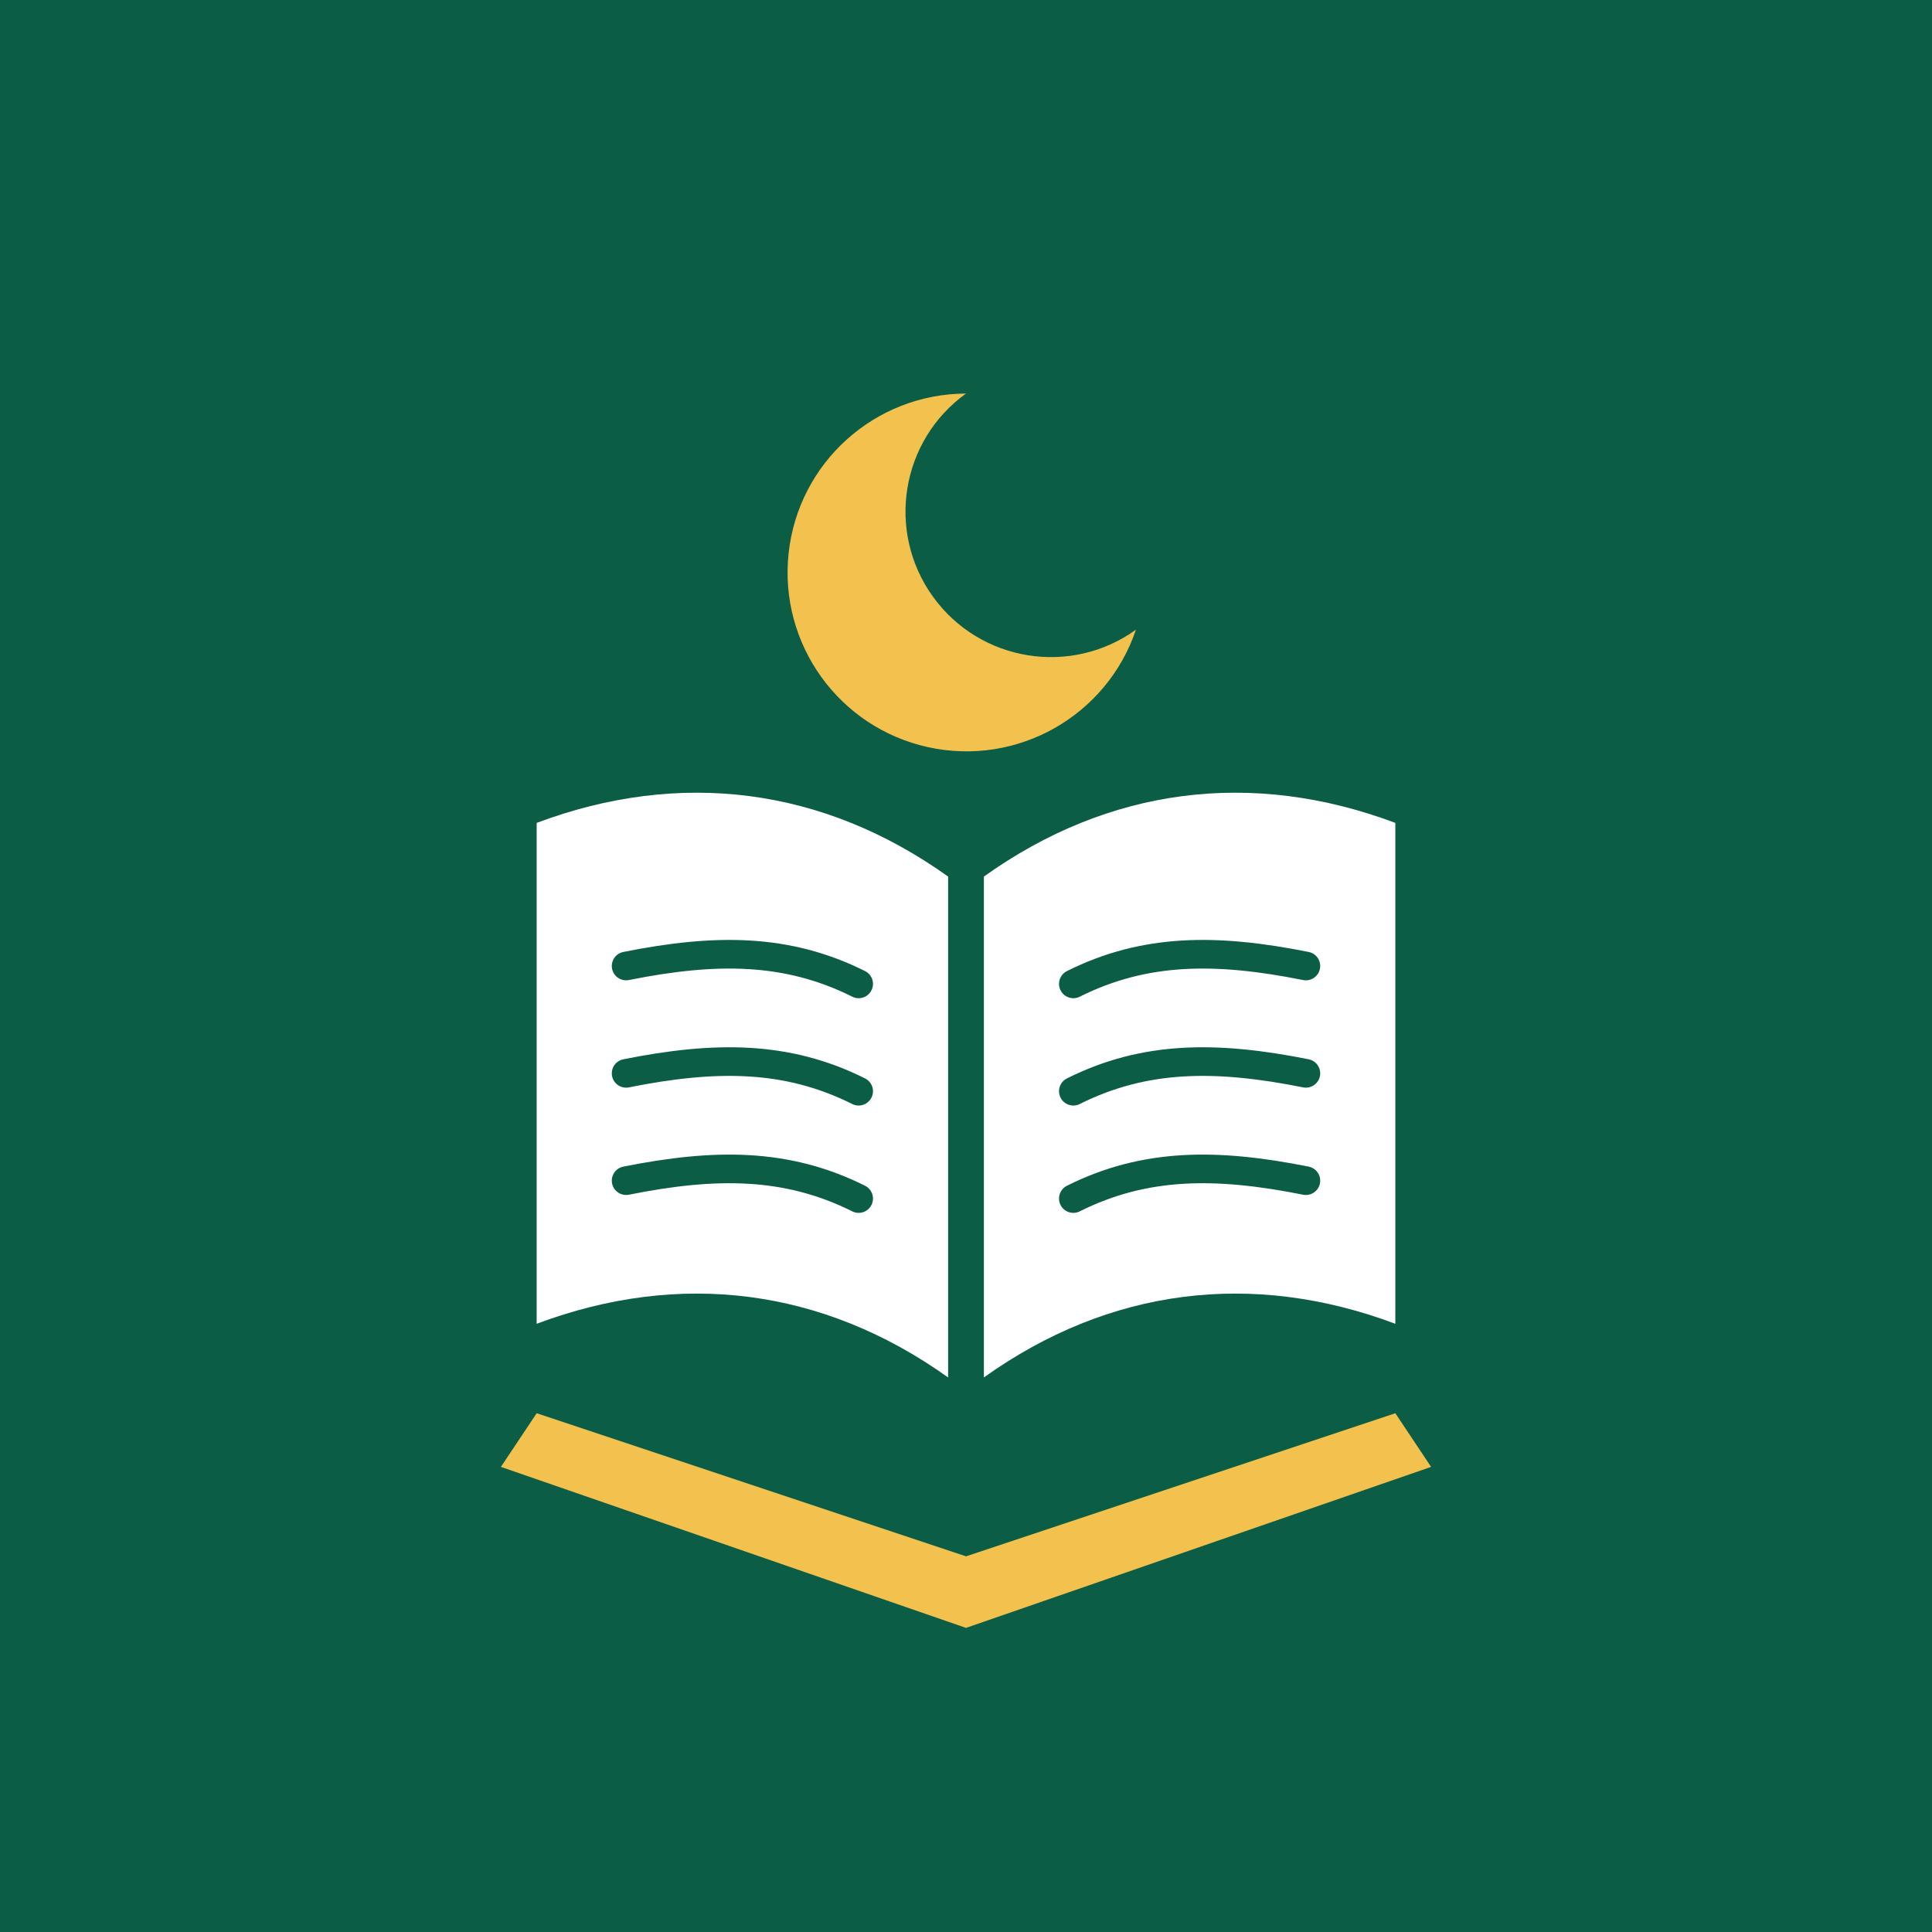
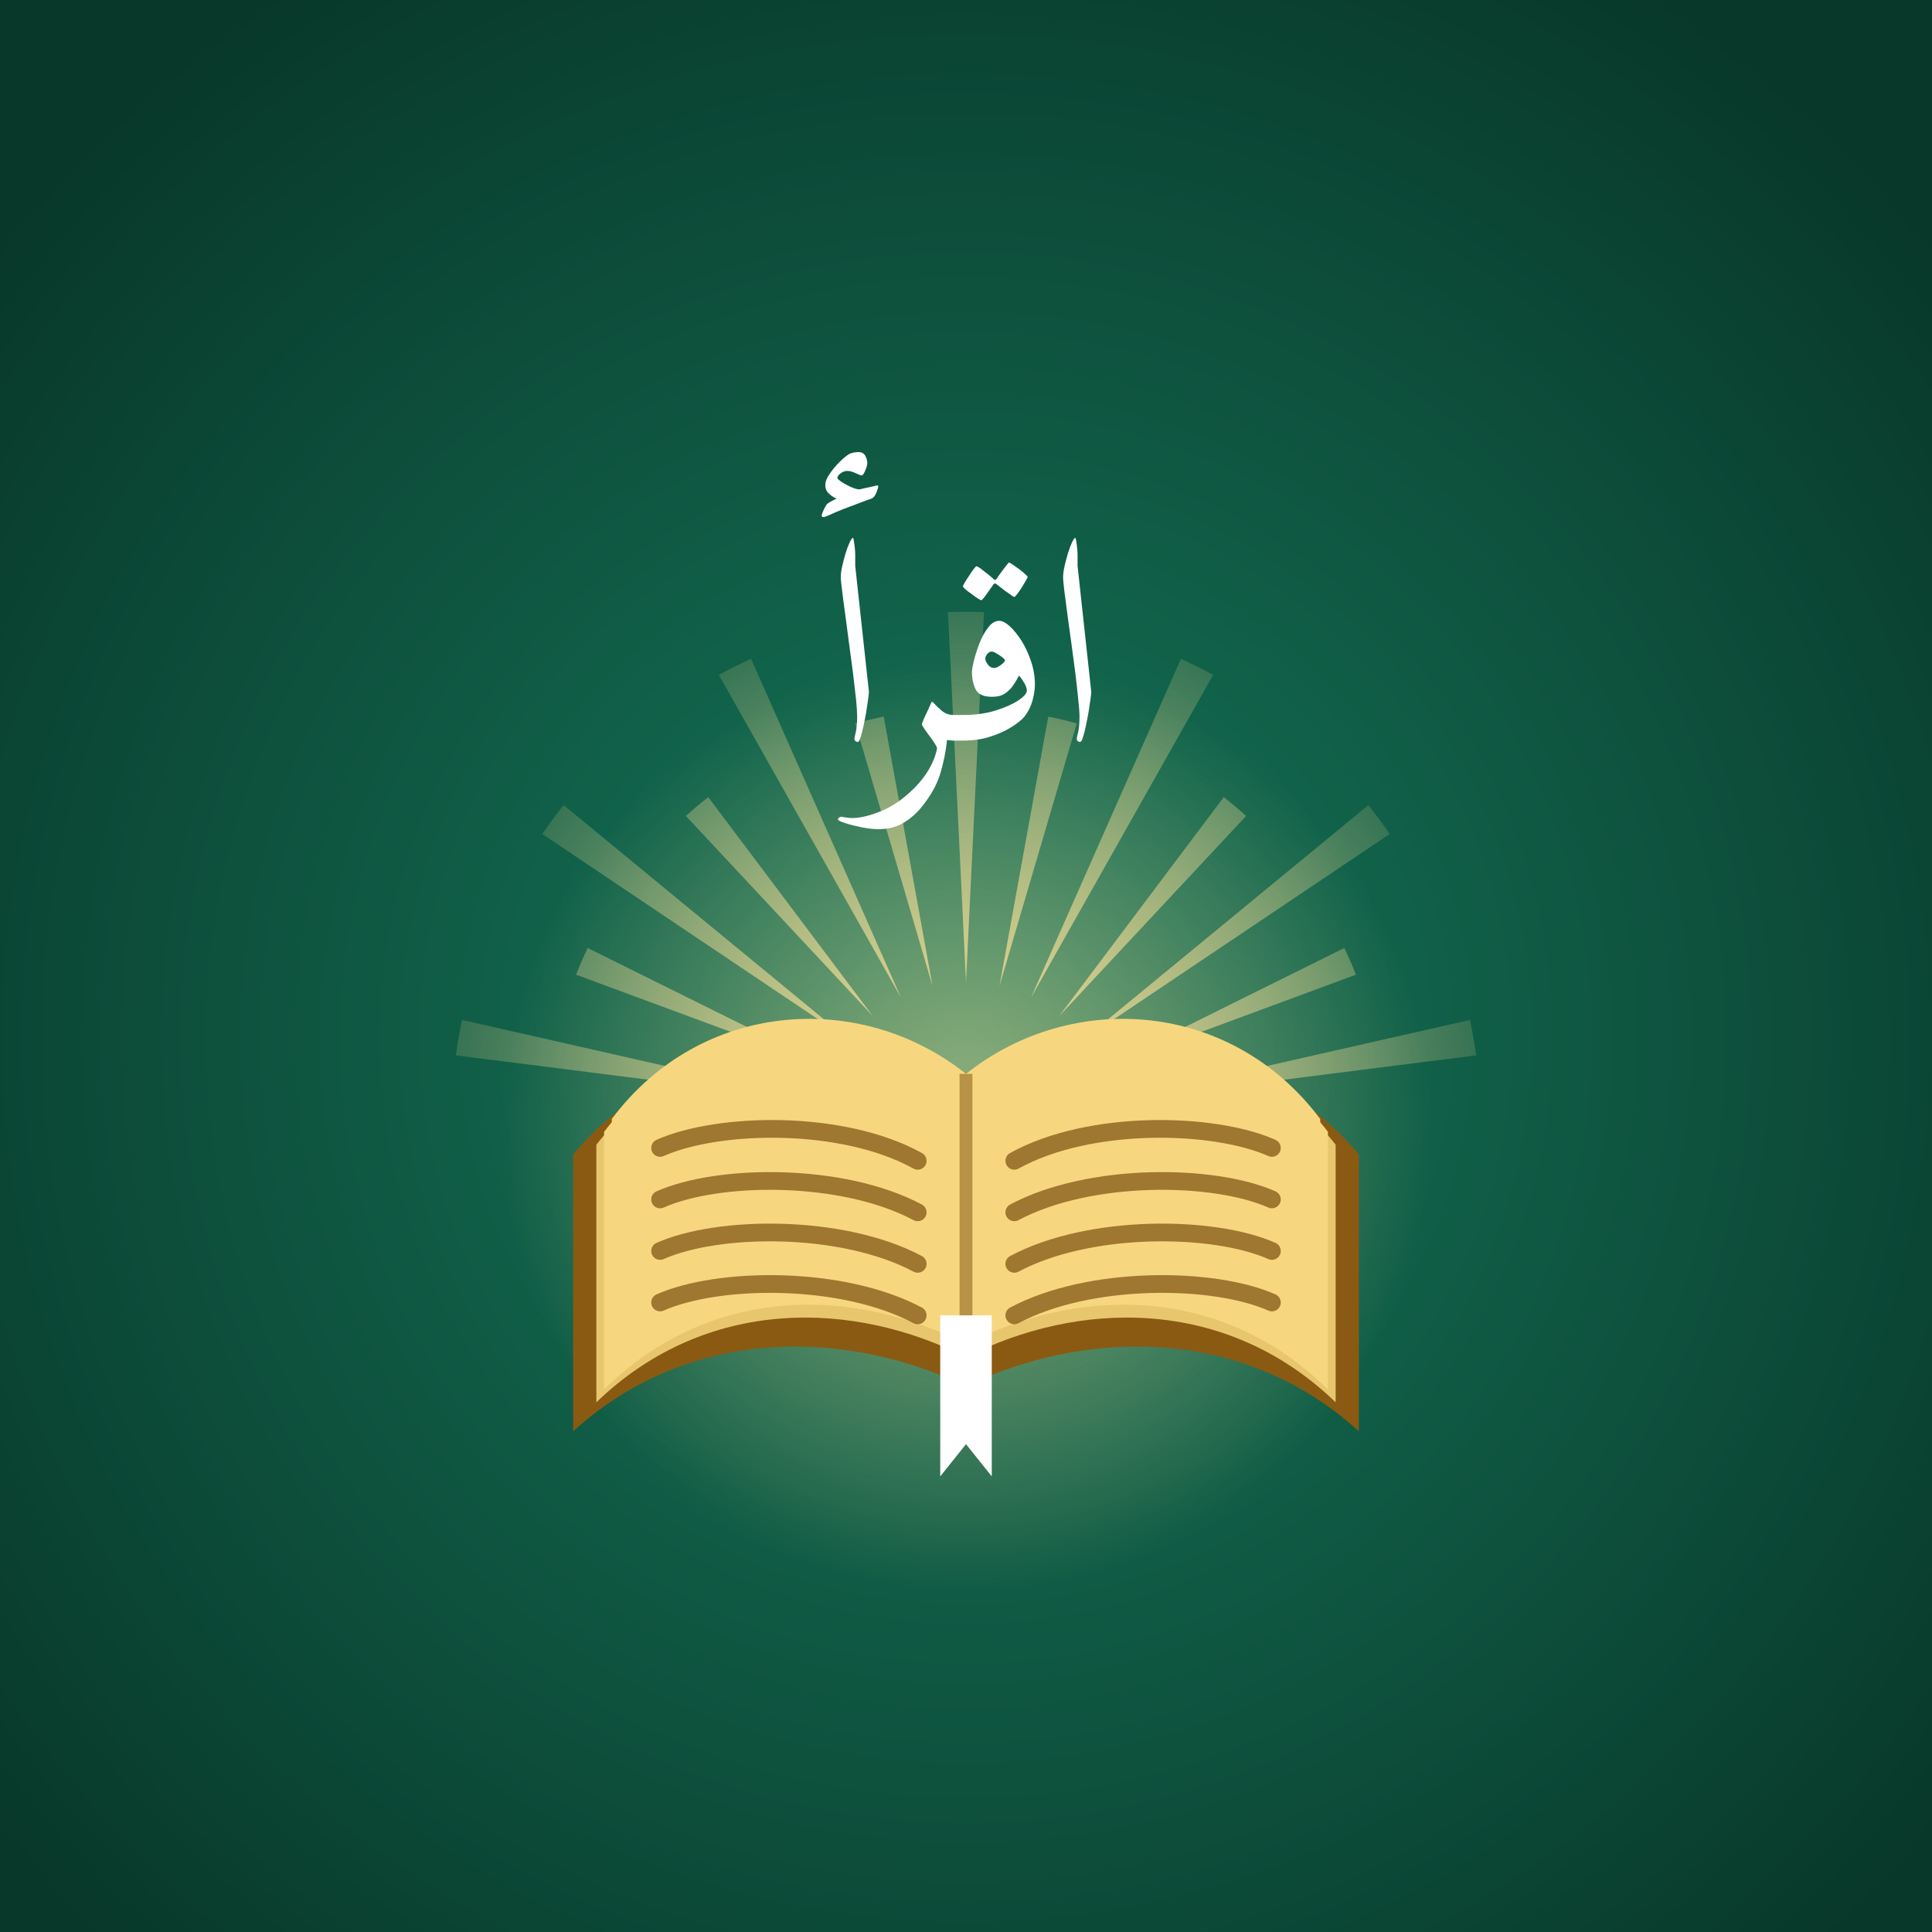
<svg xmlns="http://www.w3.org/2000/svg" viewBox="0 0 108 108">
-   <rect width="108" height="108" fill="#0B5D45" />
-   <path fill="#F2C14E" d="M54,22a10,10 0,1 0,9.5 13.2a8,8 0,1 1,-9.5 -13.2z" />
-   <path fill="#FFFFFF" d="M30,46c8,-3 16,-2 23,3v28c-7,-5 -15,-6 -23,-3z" />
-   <path fill="#FFFFFF" d="M78,46c-8,-3 -16,-2 -23,3v28c7,-5 15,-6 23,-3z" />
-   <path fill="none" stroke="#0B5D45" stroke-width="1.6" stroke-linecap="round" d="M35,54c5,-1 9,-1 13,1M35,60c5,-1 9,-1 13,1M35,66c5,-1 9,-1 13,1M60,55c4,-2 8,-2 13,-1M60,61c4,-2 8,-2 13,-1M60,67c4,-2 8,-2 13,-1" />
-   <path fill="#F2C14E" d="M30,79l24,8l24,-8l2,3l-26,9l-26,-9z" />
+   <defs>
+     <radialGradient id="bg" cx="54" cy="58" r="70" gradientUnits="userSpaceOnUse">
+       <stop offset="0" stop-color="#16775A" />
+       <stop offset="1" stop-color="#08382A" />
+     </radialGradient>
+     <radialGradient id="ray" cx="54" cy="64" r="34" gradientUnits="userSpaceOnUse">
+       <stop offset="0.25" stop-color="#FFE29A" stop-opacity="1" />
+       <stop offset="1" stop-color="#FFE29A" stop-opacity="0.15" />
+     </radialGradient>
+     <radialGradient id="glow" cx="54" cy="64" r="28.9" gradientUnits="userSpaceOnUse">
+       <stop offset="0" stop-color="#FFE29A" stop-opacity="0.55" />
+       <stop offset="1" stop-color="#FFE29A" stop-opacity="0" />
+     </radialGradient>
+   </defs>
+   <path d="M0,0H108V108H0Z" fill="url(#bg)" />
+   <g transform="translate(5.40,5.40) scale(0.9)">
+     <path d="M24.0,64.0A30.0,30.0 0 1 0 84.0,64.0A30.0,30.0 0 1 0 24.0,64.0Z" fill="url(#glow)" />
+     <path d="M45.14,62.44L22.31,59.55A32,32 0 0 1 22.70,57.35ZM45.74,60.44L29.78,54.54A26,26 0 0 1 30.50,52.88ZM46.78,58.63L27.68,45.80A32,32 0 0 1 29.01,44.01ZM48.21,57.11L36.60,44.68A26,26 0 0 1 37.99,43.51ZM49.96,55.96L38.65,35.92A32,32 0 0 1 40.65,34.92ZM51.92,55.24L47.12,38.93A26,26 0 0 1 48.89,38.51ZM54.00,55.00L52.88,32.02A32,32 0 0 1 55.12,32.02ZM56.08,55.24L59.11,38.51A26,26 0 0 1 60.88,38.93ZM58.04,55.96L67.35,34.92A32,32 0 0 1 69.35,35.92ZM59.79,57.11L70.01,43.51A26,26 0 0 1 71.40,44.68ZM61.22,58.63L78.99,44.01A32,32 0 0 1 80.32,45.80ZM62.26,60.44L77.50,52.88A26,26 0 0 1 78.22,54.54ZM62.86,62.44L85.30,57.35A32,32 0 0 1 85.69,59.55Z" fill="url(#ray)" opacity="0.75" />
+     <path d="M48.55 24.22Q48.55 24.29 48.43 24.61Q48.3 24.93 48.05 25Q47.9 25.04 47.44 25.22Q46.98 25.4 46.46 25.59Q45.84 25.83 45.54 25.98Q45.23 26.12 45.13 26.12Q45.04 26.12 45.04 26.02Q45.04 25.92 45.16 25.67Q45.28 25.42 45.34 25.34Q45.41 25.25 45.64 25.13Q45.87 25.01 45.97 24.97Q45.77 24.91 45.52 24.69Q45.26 24.48 45.26 24.13Q45.26 23.82 45.54 23.42Q45.81 23.03 46.11 22.73Q46.6 22.24 46.84 22.16Q47.07 22.08 47.33 22.08Q47.61 22.08 47.74 22.3Q47.87 22.53 47.87 22.78Q47.87 22.87 47.81 23.05Q47.75 23.23 47.67 23.38Q47.58 23.53 47.53 23.53Q47.44 23.53 47.15 23.39Q46.85 23.25 46.63 23.25Q46.41 23.25 46.21 23.4Q46.01 23.55 46.01 23.7Q46.01 23.75 46.25 23.92Q46.49 24.08 46.81 24.23Q47.14 24.38 47.38 24.4Q47.69 24.32 48.05 24.25Q48.4 24.17 48.47 24.15Q48.55 24.14 48.55 24.22ZM47.97 36.97Q47.97 37.09 47.92 37.44Q47.87 37.79 47.8 38.24Q47.72 38.69 47.63 39.11Q47.54 39.53 47.45 39.8Q47.36 40.08 47.29 40.08Q47.07 40.08 47.07 39.87Q47.07 39.82 47.16 39.45Q47.24 39.08 47.24 38.51Q47.24 38.15 47.17 37.43Q47.09 36.71 46.98 35.8Q46.86 34.88 46.73 33.92Q46.6 32.96 46.49 32.1Q46.37 31.25 46.3 30.64Q46.22 30.04 46.22 29.87Q46.22 29.58 46.31 29.17Q46.4 28.77 46.52 28.37Q46.64 27.98 46.77 27.7Q46.9 27.42 46.98 27.4Q47.03 27.48 47.07 27.84Q47.12 28.21 47.12 28.42V29.15ZM54.4 39.2Q54.4 39.5 54.29 39.75Q54.18 40 53.69 40H53.22Q53.13 40 53.04 39.99Q52.95 39.97 52.82 39.97Q52.71 41.05 52.39 42.09Q52.07 43.12 51.2 44.18Q50.71 44.76 50.08 45.13Q49.46 45.5 48.57 45.5Q48.09 45.5 47.5 45.38Q46.91 45.26 46.48 45.12Q46.05 44.98 46.05 44.9Q46.05 44.83 46.12 44.78Q46.19 44.73 46.25 44.73Q46.29 44.73 46.52 44.77Q46.76 44.81 46.92 44.81Q47.67 44.81 48.73 44.38Q49.78 43.95 50.8 42.94Q51.35 42.37 51.66 41.85Q51.96 41.33 52.08 40.95Q52.2 40.57 52.2 40.47Q52.2 40.4 52.06 40.18Q51.92 39.96 51.73 39.71Q51.54 39.46 51.4 39.25Q51.26 39.04 51.26 38.98Q51.26 38.94 51.39 38.63Q51.53 38.33 51.68 38.01Q51.82 37.69 51.86 37.6H51.93Q52.19 37.89 52.5 38.15Q52.81 38.41 53.22 38.41H53.69Q54.18 38.41 54.29 38.66Q54.4 38.9 54.4 39.2ZM58.28 36.51Q58.28 36.96 58.13 37.52Q57.97 38.08 57.63 38.51Q57.39 38.8 56.84 39.15Q56.29 39.5 55.52 39.75Q54.75 40 53.84 40H53.38Q52.89 40 52.78 39.75Q52.67 39.5 52.67 39.2Q52.67 38.9 52.78 38.66Q52.89 38.41 53.38 38.41H53.84Q54.91 38.41 55.81 38.14Q56.71 37.86 57.24 37.51Q57.78 37.15 57.78 36.89Q57.78 36.7 57.62 36.42Q57.46 36.15 57.29 35.96Q57.16 36.23 56.95 36.54Q56.75 36.85 56.43 37.07Q56.12 37.28 55.62 37.28Q54.83 37.28 54.6 36.82Q54.37 36.35 54.37 35.75Q54.37 35.54 54.49 35.03Q54.62 34.52 54.84 33.95Q55.06 33.38 55.38 32.97Q55.69 32.56 56.07 32.56Q56.34 32.56 56.71 32.89Q57.08 33.23 57.45 33.8Q57.81 34.38 58.04 35.08Q58.28 35.78 58.28 36.51ZM56.42 35.02Q56.42 34.96 56.26 34.83Q56.1 34.7 55.9 34.59Q55.71 34.47 55.59 34.47Q55.45 34.47 55.32 34.62Q55.2 34.77 55.2 34.91Q55.2 35.07 55.36 35.28Q55.52 35.49 55.74 35.49Q55.92 35.49 56.17 35.3Q56.42 35.11 56.42 35.02ZM57.83 29.82Q57.83 29.87 57.72 30.06Q57.61 30.26 57.46 30.5Q57.3 30.74 57.17 30.91Q57.04 31.08 56.99 31.08Q56.96 31.08 56.8 30.96Q56.64 30.85 56.43 30.7Q56.22 30.54 56.07 30.42Q55.92 30.3 55.9 30.29Q55.85 30.24 55.8 30.24Q55.76 30.24 55.71 30.29Q55.7 30.31 55.53 30.55Q55.36 30.8 55.18 31.04Q55 31.28 54.95 31.28Q54.91 31.28 54.73 31.17Q54.55 31.05 54.34 30.89Q54.12 30.74 53.96 30.6Q53.81 30.46 53.81 30.42Q53.81 30.37 53.93 30.17Q54.04 29.98 54.2 29.75Q54.35 29.51 54.48 29.34Q54.62 29.17 54.64 29.17Q54.72 29.17 54.97 29.36Q55.21 29.54 55.44 29.73Q55.67 29.92 55.69 29.95Q55.77 30.02 55.8 30.02Q55.85 30.02 55.92 29.93Q55.93 29.9 56.1 29.66Q56.28 29.42 56.46 29.18Q56.64 28.94 56.67 28.94Q56.72 28.94 56.9 29.07Q57.08 29.19 57.3 29.35Q57.52 29.51 57.67 29.66Q57.83 29.8 57.83 29.82ZM61.78 36.97Q61.78 37.09 61.73 37.44Q61.68 37.79 61.61 38.24Q61.53 38.69 61.44 39.11Q61.35 39.53 61.26 39.8Q61.17 40.08 61.1 40.08Q60.88 40.08 60.88 39.87Q60.88 39.82 60.97 39.45Q61.05 39.08 61.05 38.51Q61.05 38.15 60.97 37.43Q60.9 36.71 60.79 35.8Q60.67 34.88 60.54 33.92Q60.41 32.96 60.29 32.1Q60.18 31.25 60.1 30.64Q60.03 30.04 60.03 29.87Q60.03 29.58 60.12 29.17Q60.21 28.77 60.33 28.37Q60.45 27.98 60.58 27.7Q60.71 27.42 60.79 27.4Q60.84 27.48 60.88 27.84Q60.93 28.21 60.93 28.42V29.15Z" fill="#FFFFFF" />
+     <path d="M54,62.90C46.68,57.65 35.70,58.35 29.60,65.70V82.90C36.92,76.25 46.68,76.60 54,80.10Z" fill="#8A5A12" />
+     <path d="M54,62.90C61.32,57.65 72.30,58.35 78.40,65.70V82.90C71.08,76.25 61.32,76.60 54,80.10Z" fill="#8A5A12" />
+     <path d="M54,62.30C47.11,57.05 36.78,57.75 31.04,65.10V81.10C37.93,74.45 47.11,74.80 54,78.30Z" fill="#E8C66E" />
+     <path d="M54,62.30C60.89,57.05 71.22,57.75 76.96,65.10V81.10C70.07,74.45 60.89,74.80 54,78.30Z" fill="#E8C66E" />
+     <path d="M54,61.50C47.26,56.25 37.14,56.95 31.52,64.30V80.30C38.26,73.65 47.26,74.00 54,77.50Z" fill="#F6D77F" />
+     <path d="M54,61.50C60.74,56.25 70.86,56.95 76.48,64.30V80.30C69.74,73.65 60.74,74.00 54,77.50Z" fill="#F6D77F" />
+     <path d="M54,60.70C47.40,55.45 37.50,56.15 32.00,63.50V79.50C38.60,72.85 47.40,73.20 54,76.70Z" fill="#F6D77F" />
+     <path d="M54,60.70C60.60,55.45 70.50,56.15 76.00,63.50V79.50C69.40,72.85 60.60,73.20 54,76.70Z" fill="#F6D77F" />
+     <path d="M51.0,66.1C46.3,63.5 38.6,63.7 35.0,65.3M57.0,66.1C61.7,63.5 69.4,63.7 73.0,65.3M51.0,69.3C46.3,66.8 38.6,66.9 35.0,68.5M57.0,69.3C61.7,66.8 69.4,66.9 73.0,68.5M51.0,72.5C46.3,70.0 38.6,70.1 35.0,71.7M57.0,72.5C61.7,70.0 69.4,70.1 73.0,71.7M51.0,75.7C46.3,73.2 38.6,73.3 35.0,74.9M57.0,75.7C61.7,73.2 69.4,73.3 73.0,74.9" fill="none" stroke="#7A4E0E" stroke-width="1.1" stroke-linecap="round" opacity="0.7" />
+     <path d="M54,60.70V76.70" fill="none" stroke="#7A4E0E" stroke-width="0.8" opacity="0.5" />
+     <path d="M52.4,75.7V85.7L54,83.7L55.6,85.7V75.7Z" fill="#FFFFFF" />
+   </g>
</svg>
